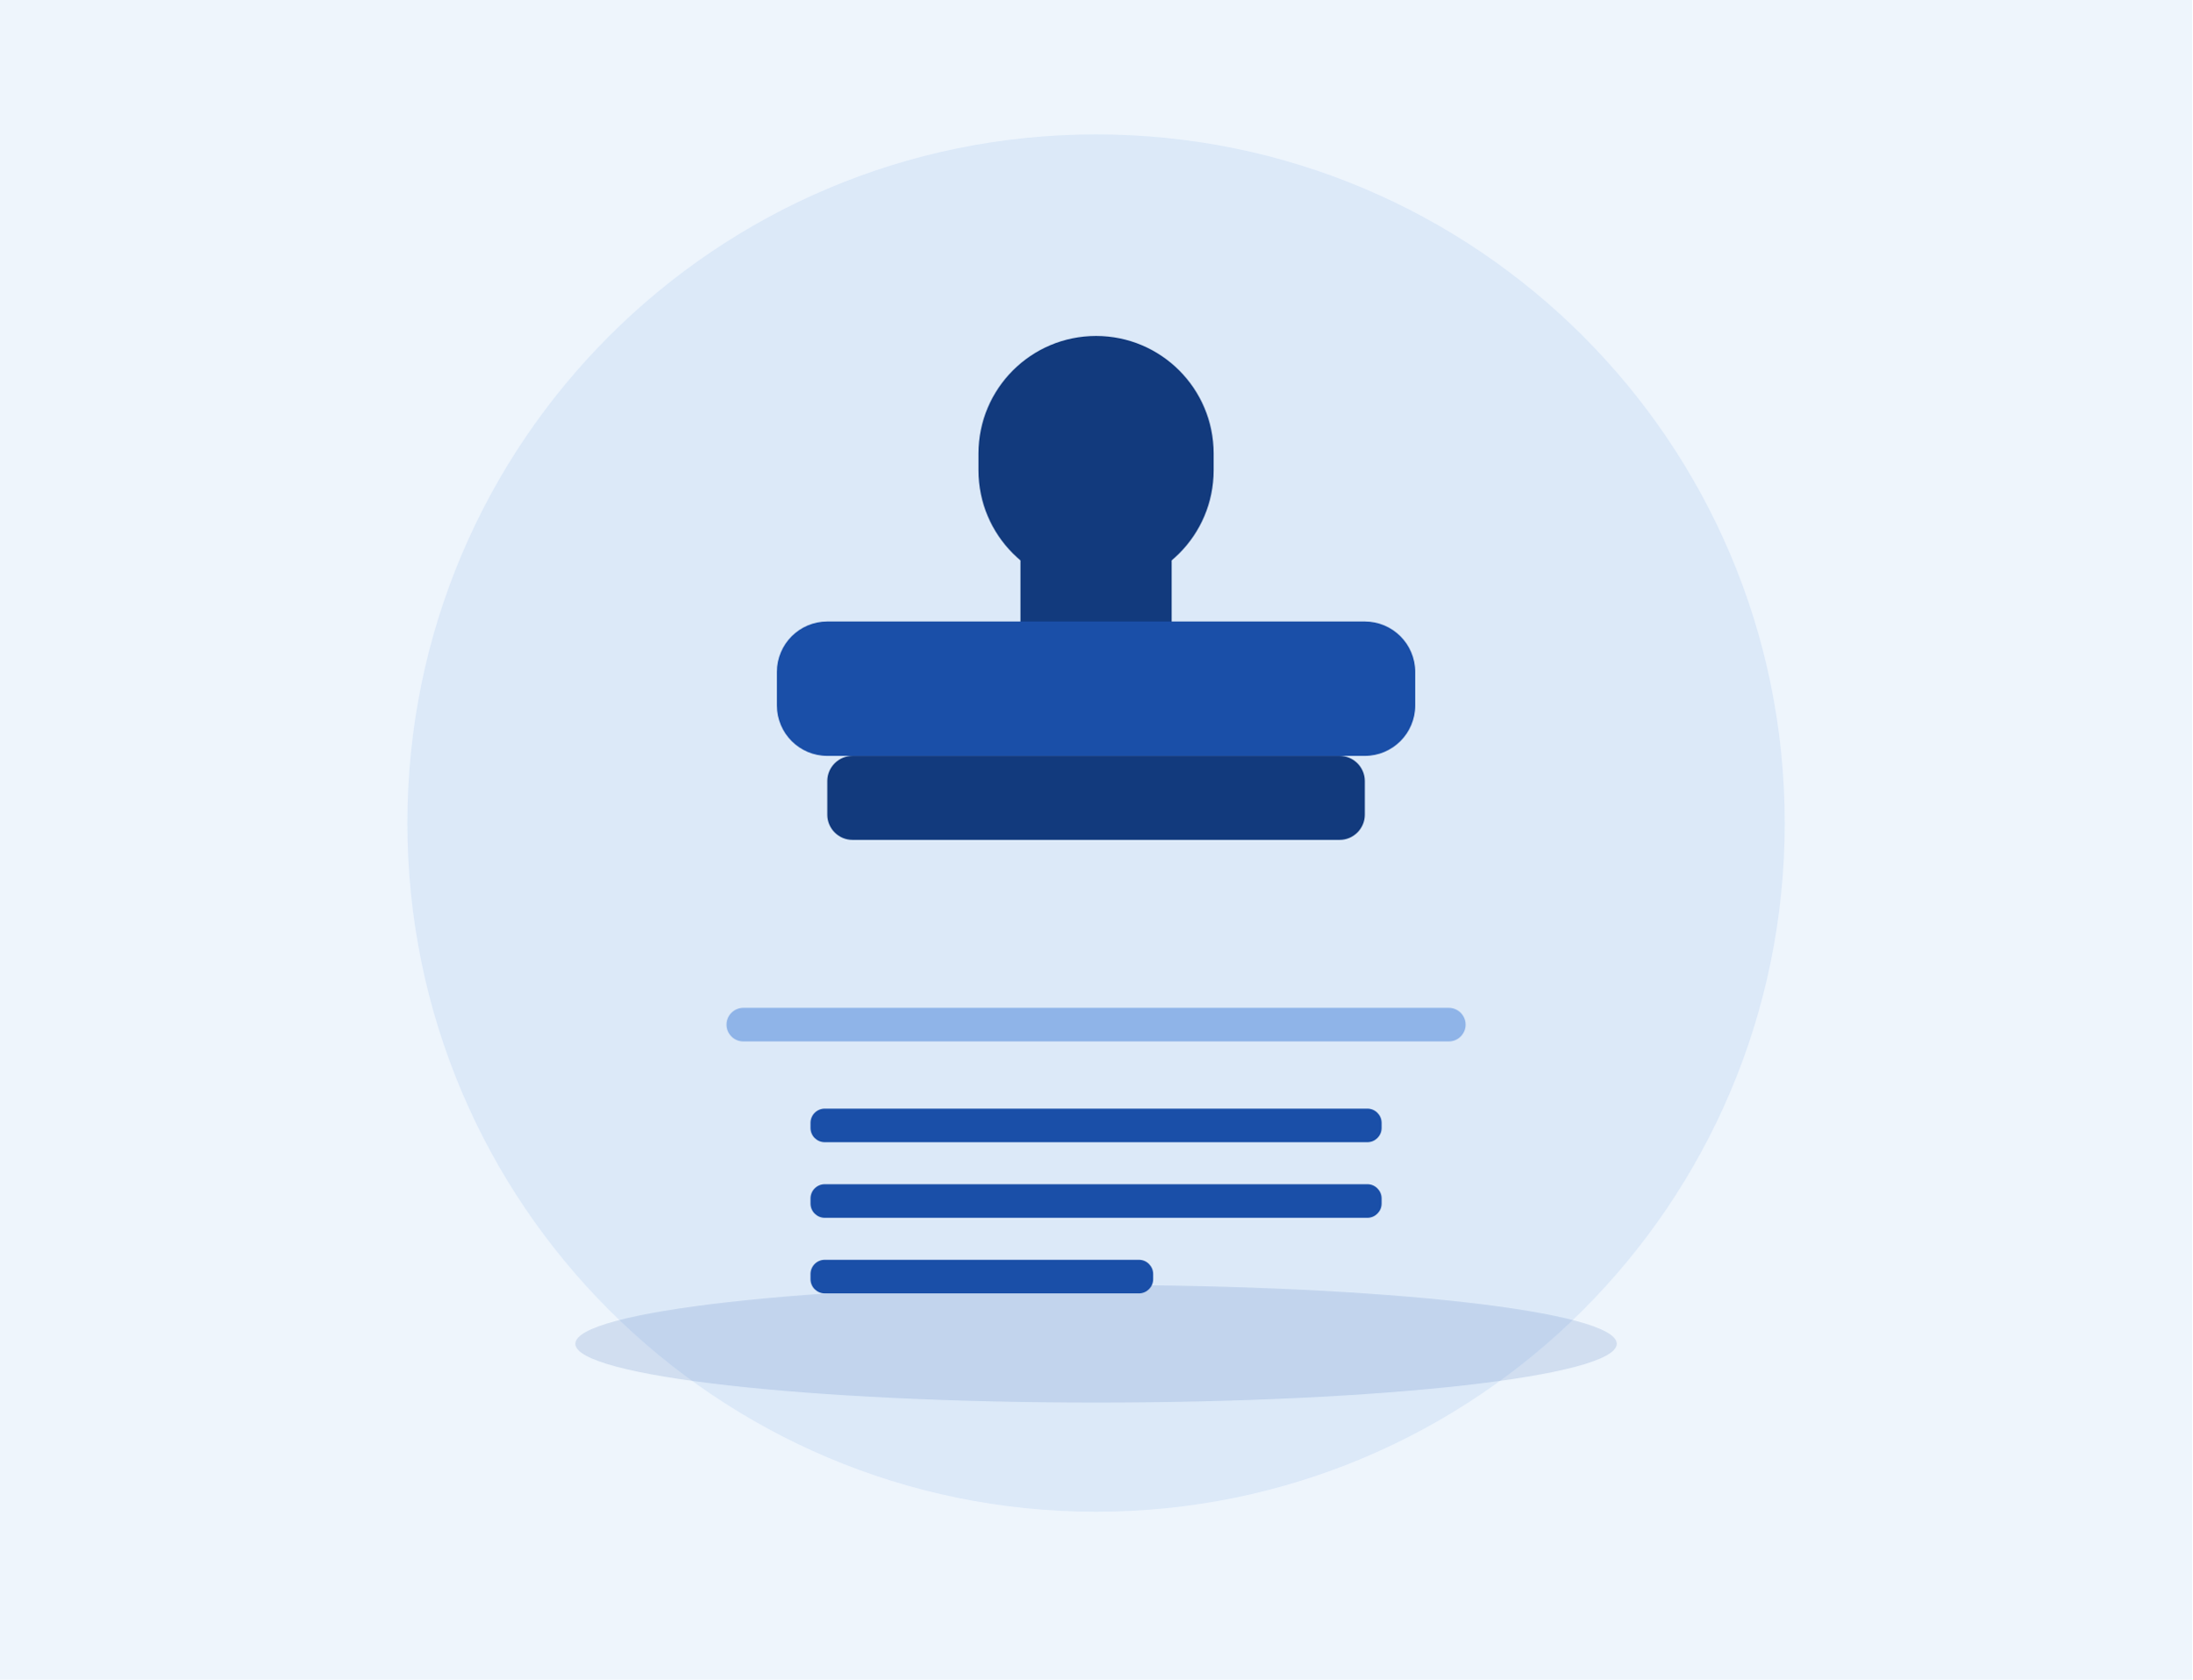
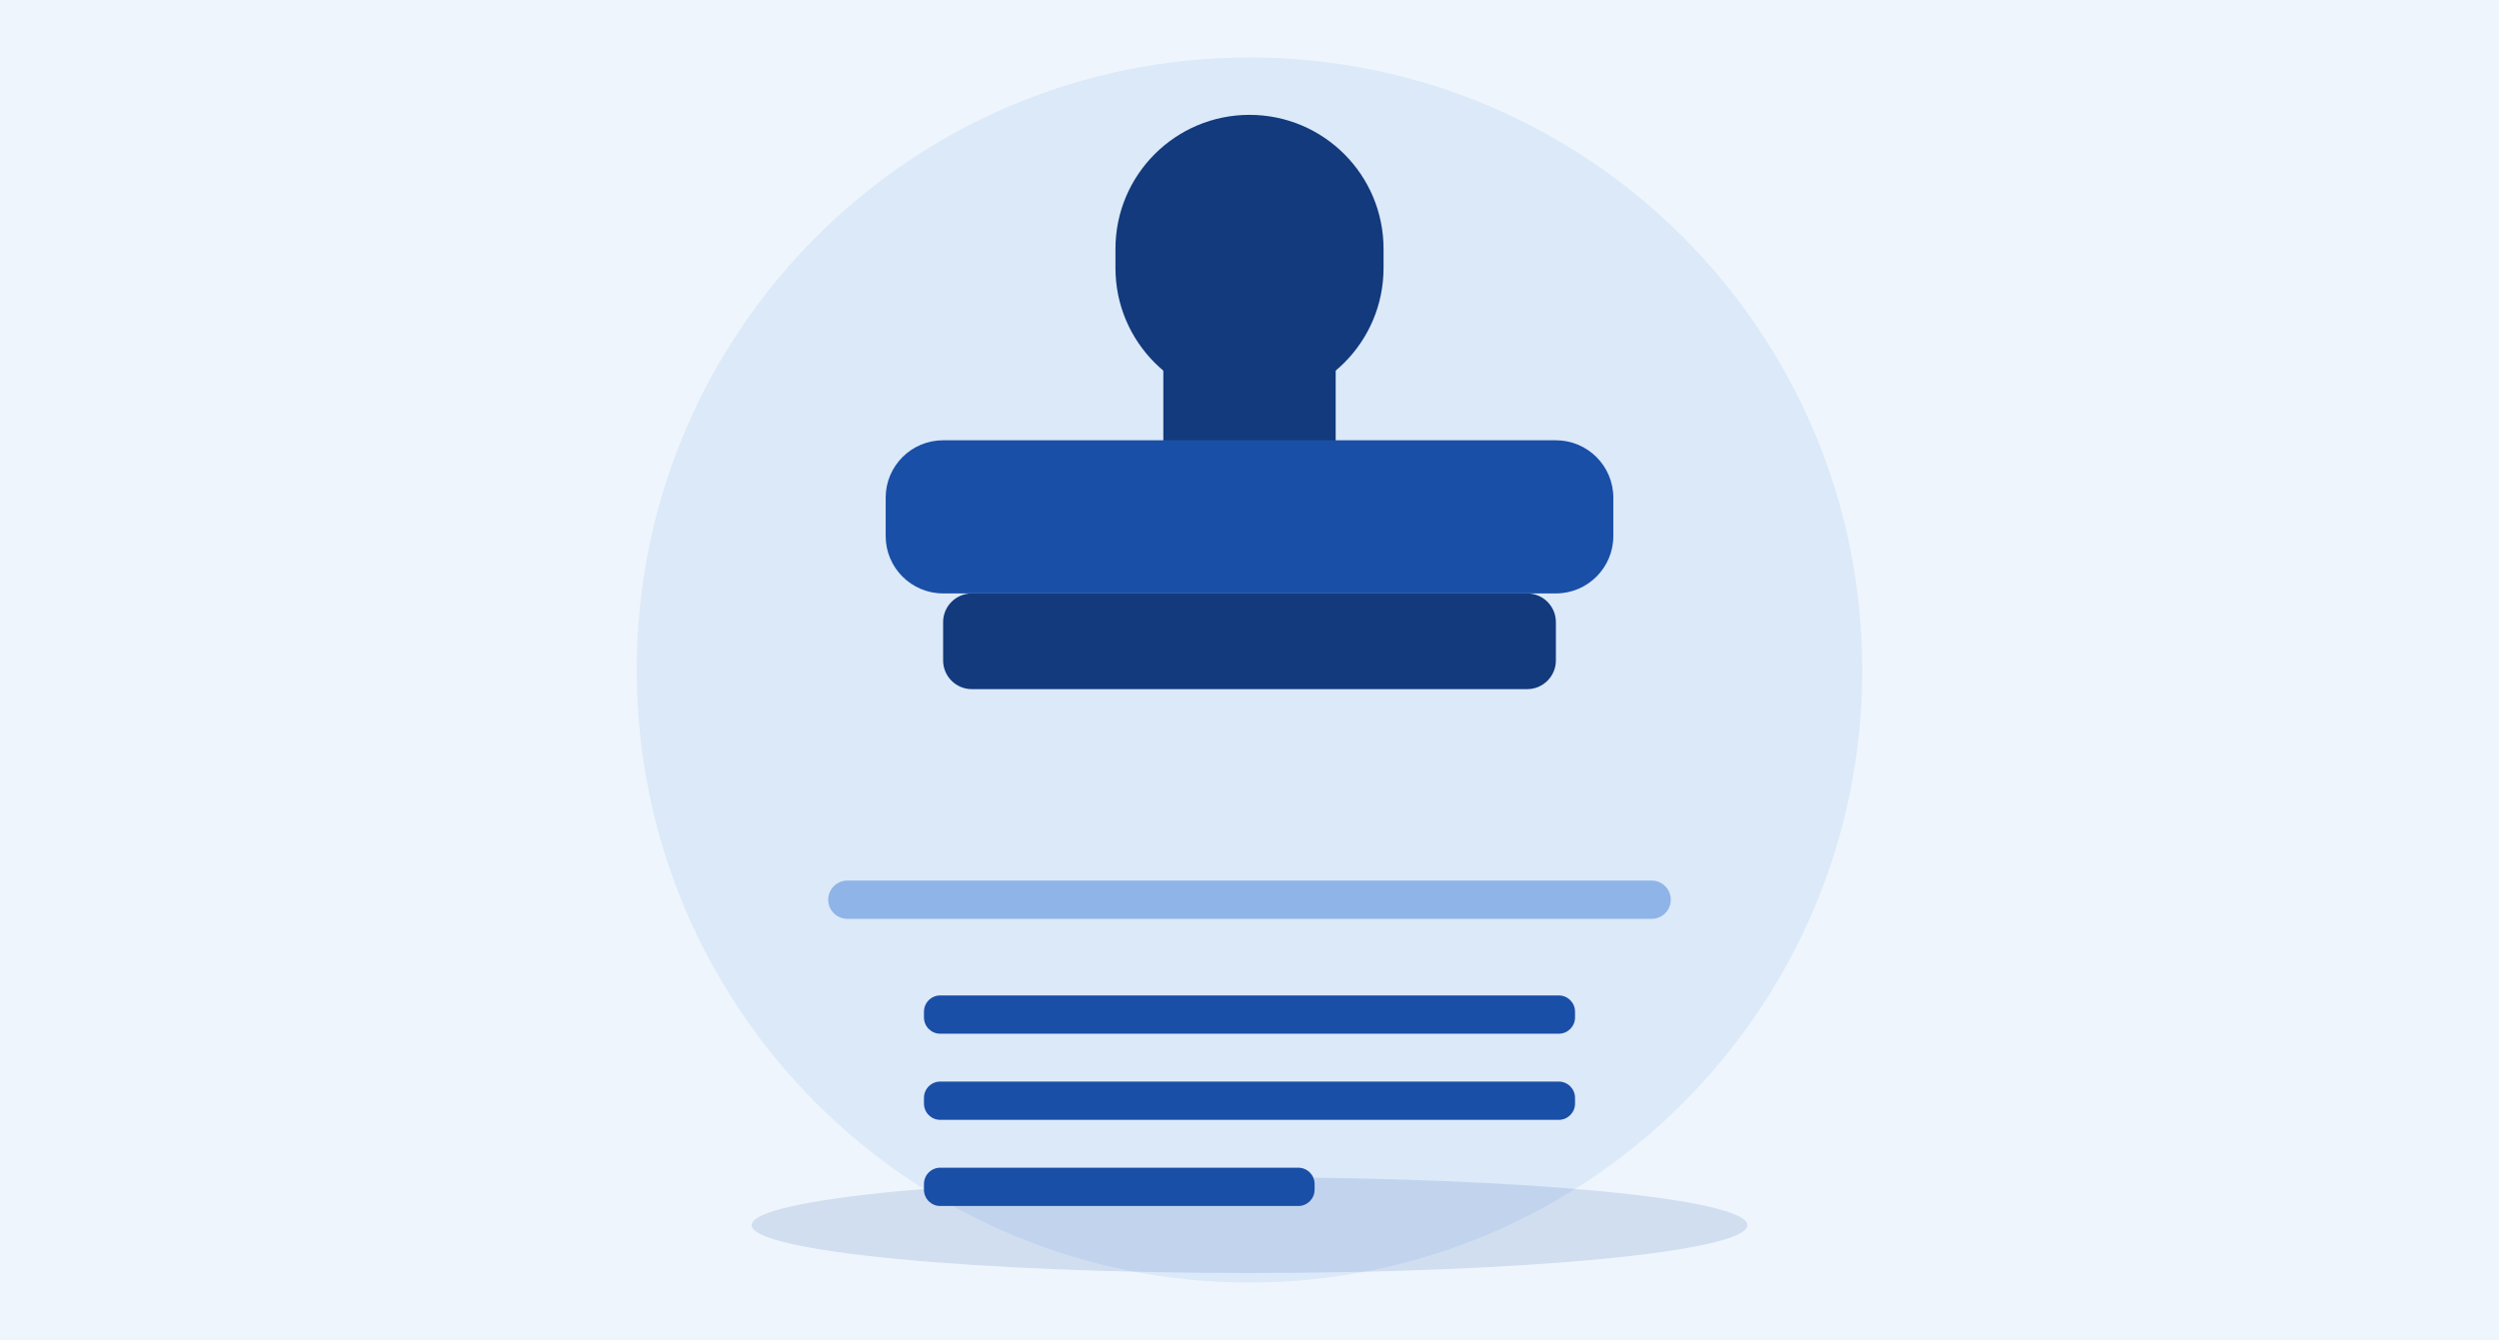
- <svg xmlns="http://www.w3.org/2000/svg" viewBox="0 0 261 200" width="261" height="200">
-   <rect width="261" height="200" fill="#eef5fc" />
-   <circle cx="130.5" cy="98" r="82" fill="#dce9f8" />
-   <ellipse cx="130.5" cy="160" rx="62" ry="7" fill="#1a4fa8" opacity=".14" />
+ <svg xmlns="http://www.w3.org/2000/svg" viewBox="0 28 261 140" width="261" height="140">
+   <rect y="28" width="261" height="140" fill="#eef5fc" />
+   <circle cx="130.5" cy="98" r="64" fill="#dce9f8" />
+   <ellipse cx="130.5" cy="156" rx="52" ry="5" fill="#1a4fa8" opacity=".14" />
  <g transform="translate(130.5 98)">
    <rect x="-14" y="-58" width="28" height="30" rx="14" fill="#123a7d" />
    <rect x="-9" y="-34" width="18" height="12" fill="#123a7d" />
    <rect x="-38" y="-24" width="76" height="16" rx="6" fill="#1a4fa8" />
    <rect x="-32" y="-8" width="64" height="10" rx="3" fill="#123a7d" />
    <rect x="-44" y="22" width="88" height="4" rx="2" fill="#8fb4e8" />
    <rect x="-34" y="34" width="68.0" height="4" rx="1.7" fill="#1a4fa8" />
    <rect x="-34" y="43" width="68.0" height="4" rx="1.7" fill="#1a4fa8" />
    <rect x="-34" y="52" width="40.8" height="4" rx="1.7" fill="#1a4fa8" />
  </g>
</svg>
